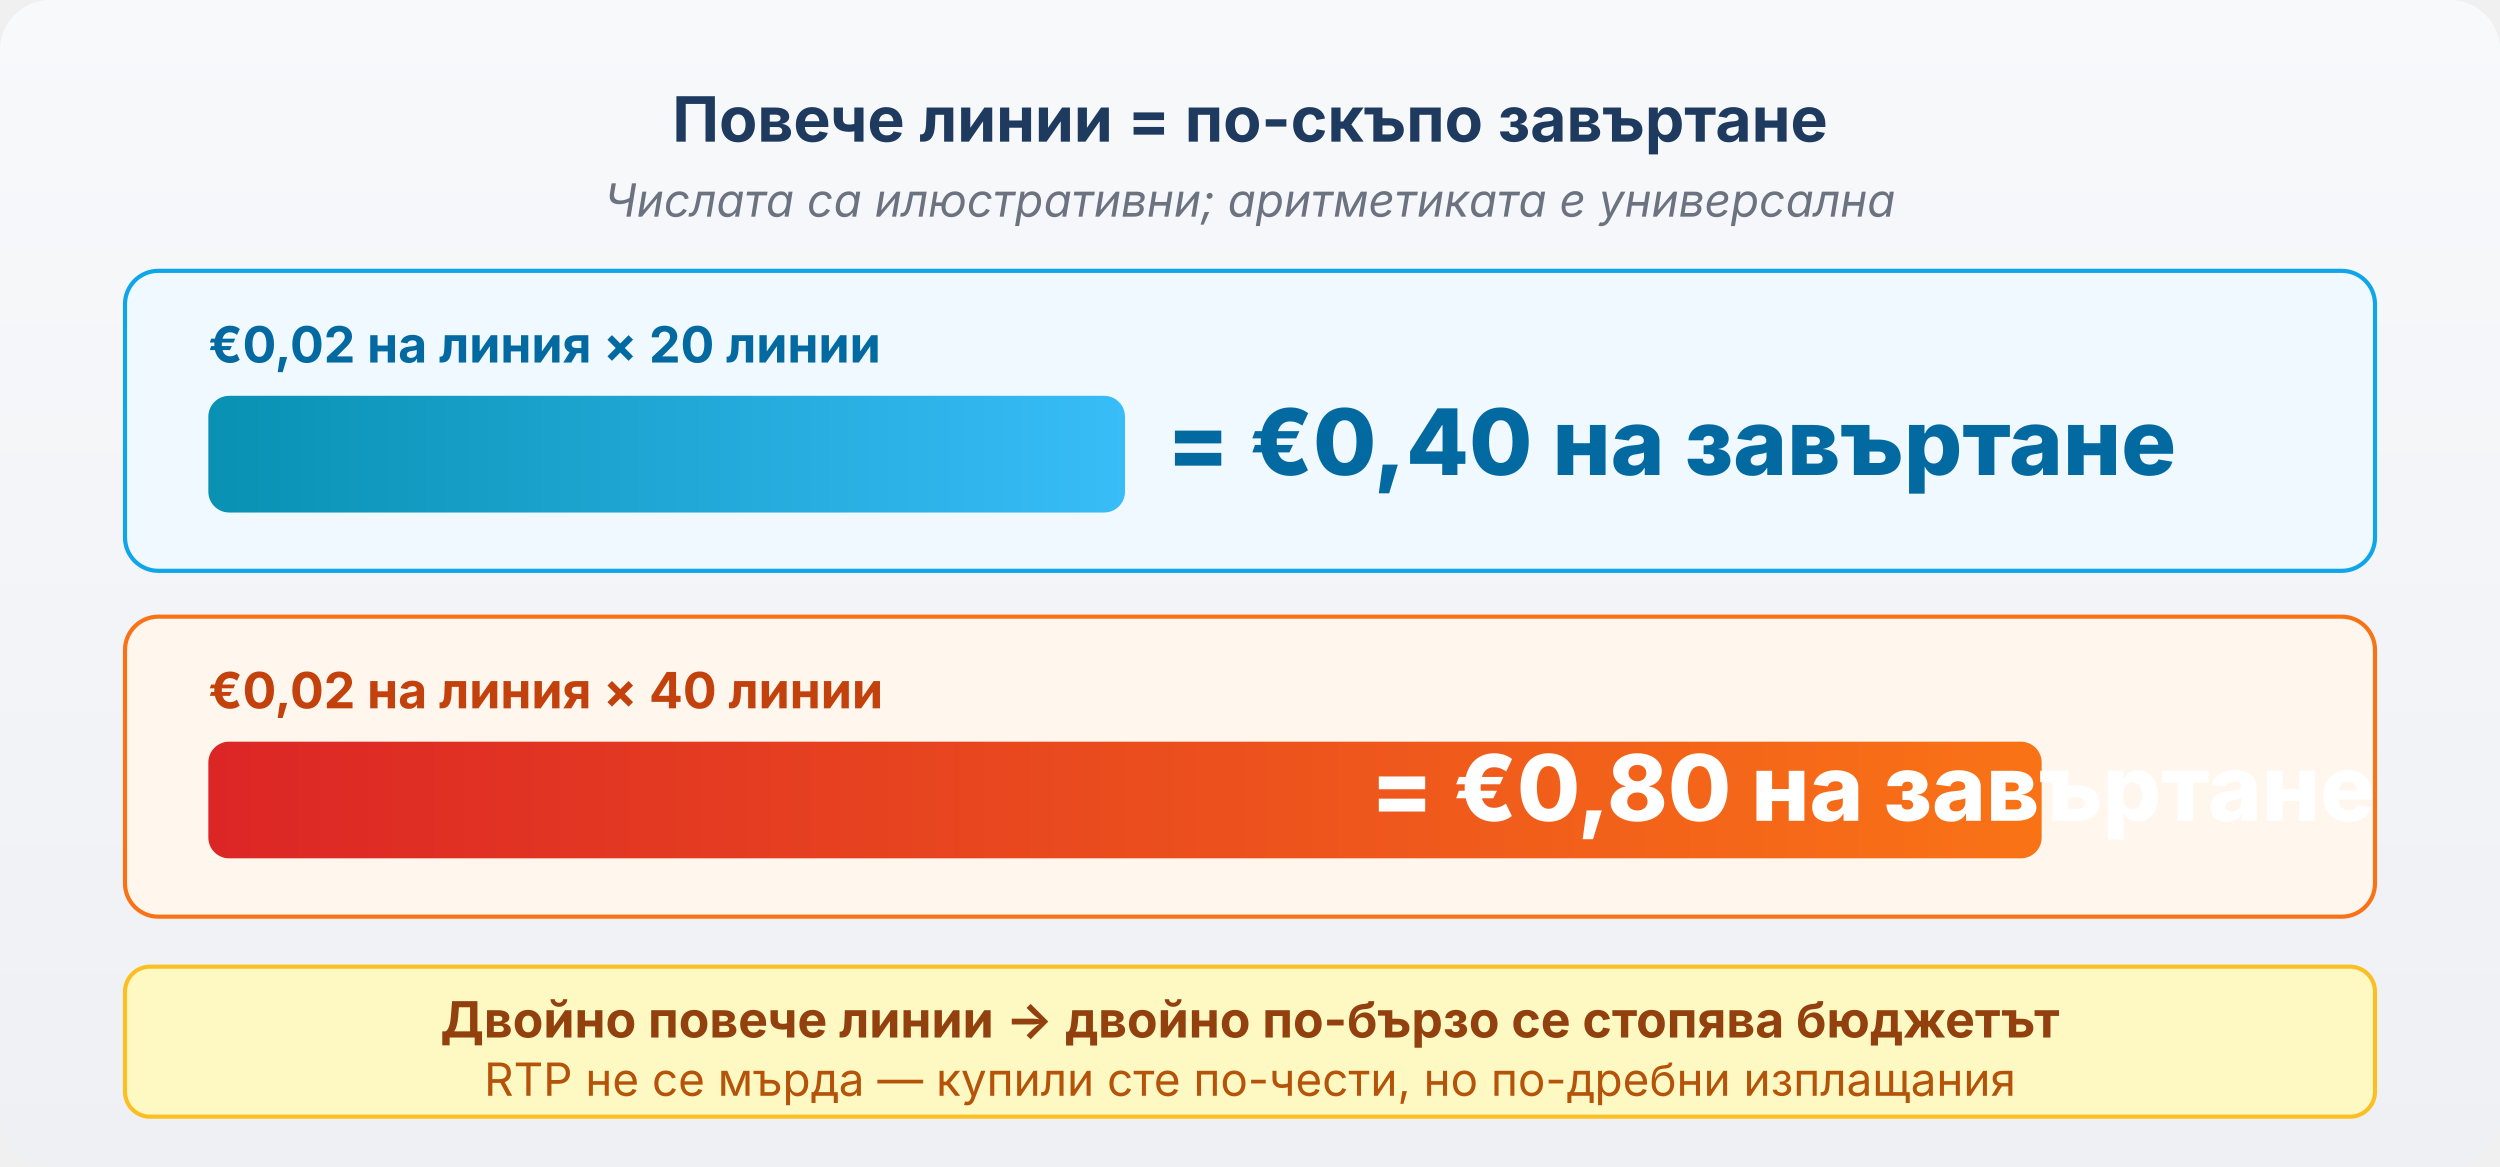
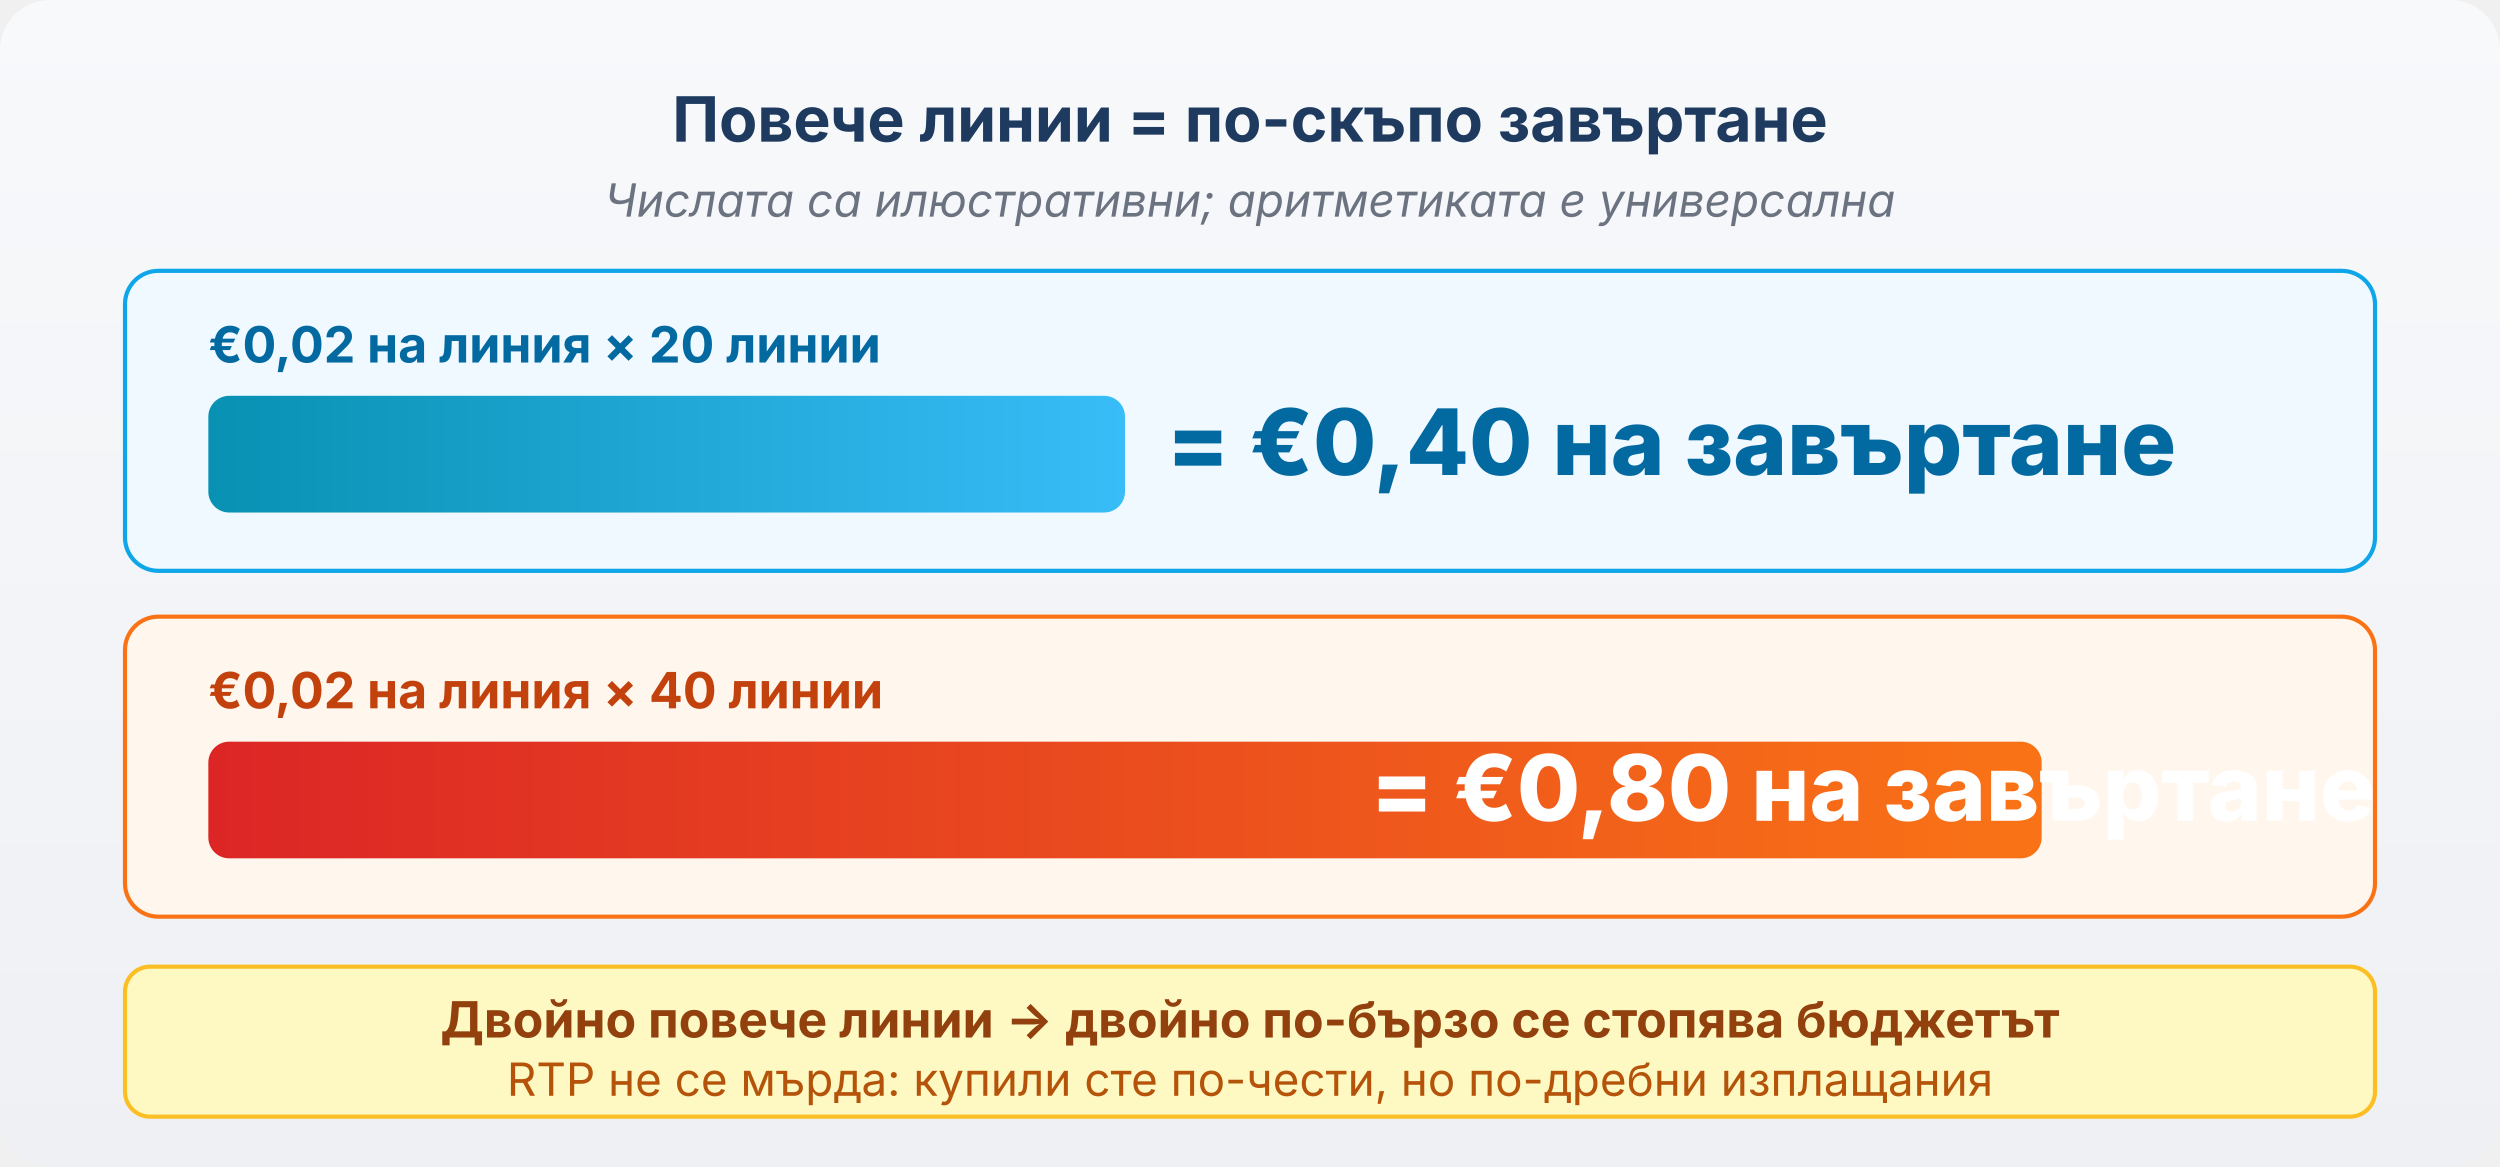
<svg xmlns="http://www.w3.org/2000/svg" viewBox="0 0 600 280" width="600" height="280" role="img" aria-label="Цена на завъртане: при €0,02 на линия × 20 линии = €0,40 на завъртане; при €0,02 × 40 линии = €0,80 на завъртане (числата са илюстративни)">
  <defs>
    <linearGradient id="bg5" x1="0" y1="0" x2="0" y2="1">
      <stop offset="0%" stop-color="#f8f9fb" />
      <stop offset="100%" stop-color="#eef0f4" />
    </linearGradient>
    <linearGradient id="bar20" x1="0" y1="0" x2="1" y2="0">
      <stop offset="0%" stop-color="#0891b2" />
      <stop offset="100%" stop-color="#38bdf8" />
    </linearGradient>
    <linearGradient id="bar40" x1="0" y1="0" x2="1" y2="0">
      <stop offset="0%" stop-color="#dc2626" />
      <stop offset="100%" stop-color="#f97316" />
    </linearGradient>
  </defs>
  <rect width="600" height="280" rx="12" ry="12" fill="url(#bg5)" />
  <text x="300" y="34" font-family="system-ui, -apple-system, sans-serif" font-size="15" font-weight="700" fill="#1e3a5f" text-anchor="middle">Повече линии = по-скъпо завъртане</text>
  <text x="300" y="52" font-family="system-ui, -apple-system, sans-serif" font-size="11" fill="#6b7280" text-anchor="middle" font-style="italic">Числата са илюстративни; аритметиката е универсална</text>
  <rect x="30" y="65" width="540" height="72" rx="8" fill="#f0f9ff" stroke="#0ea5e9" stroke-width="1" />
  <text x="50" y="87" font-family="system-ui, -apple-system, sans-serif" font-size="12" fill="#0369a1" font-weight="700">€0,02 на линия  ×  20 линии</text>
  <rect x="50" y="95" width="220" height="28" rx="5" fill="url(#bar20)" />
  <text x="280" y="114" font-family="system-ui, -apple-system, sans-serif" font-size="22" font-weight="800" fill="#0369a1">= €0,40 на завъртане</text>
  <rect x="30" y="148" width="540" height="72" rx="8" fill="#fff7ed" stroke="#f97316" stroke-width="1" />
  <text x="50" y="170" font-family="system-ui, -apple-system, sans-serif" font-size="12" fill="#c2410c" font-weight="700">€0,02 на линия  ×  40 линии</text>
  <rect x="50" y="178" width="440" height="28" rx="5" fill="url(#bar40)" />
  <text x="570" y="197" font-family="system-ui, -apple-system, sans-serif" font-size="22" font-weight="800" fill="#ffffff" text-anchor="end">= €0,80 на завъртане</text>
  <rect x="30" y="232" width="540" height="36" rx="6" fill="#fef9c3" stroke="#fbbf24" stroke-width="1" />
  <text x="300" y="249" font-family="system-ui, -apple-system, sans-serif" font-size="12" fill="#92400e" font-weight="700" text-anchor="middle">Двойно повече линии → двойно по-бързо се стопява бюджетът</text>
-   <text x="300" y="263" font-family="system-ui, -apple-system, sans-serif" font-size="11" fill="#b45309" text-anchor="middle">RTP не се мърда — купили сте по-чести, но по-дребни изплащания</text>
+   <text x="300" y="263" font-family="system-ui, -apple-system, sans-serif" font-size="11" fill="#b45309" text-anchor="middle">RTP не се мърда: купили сте по-чести, но по-дребни изплащания</text>
</svg>
